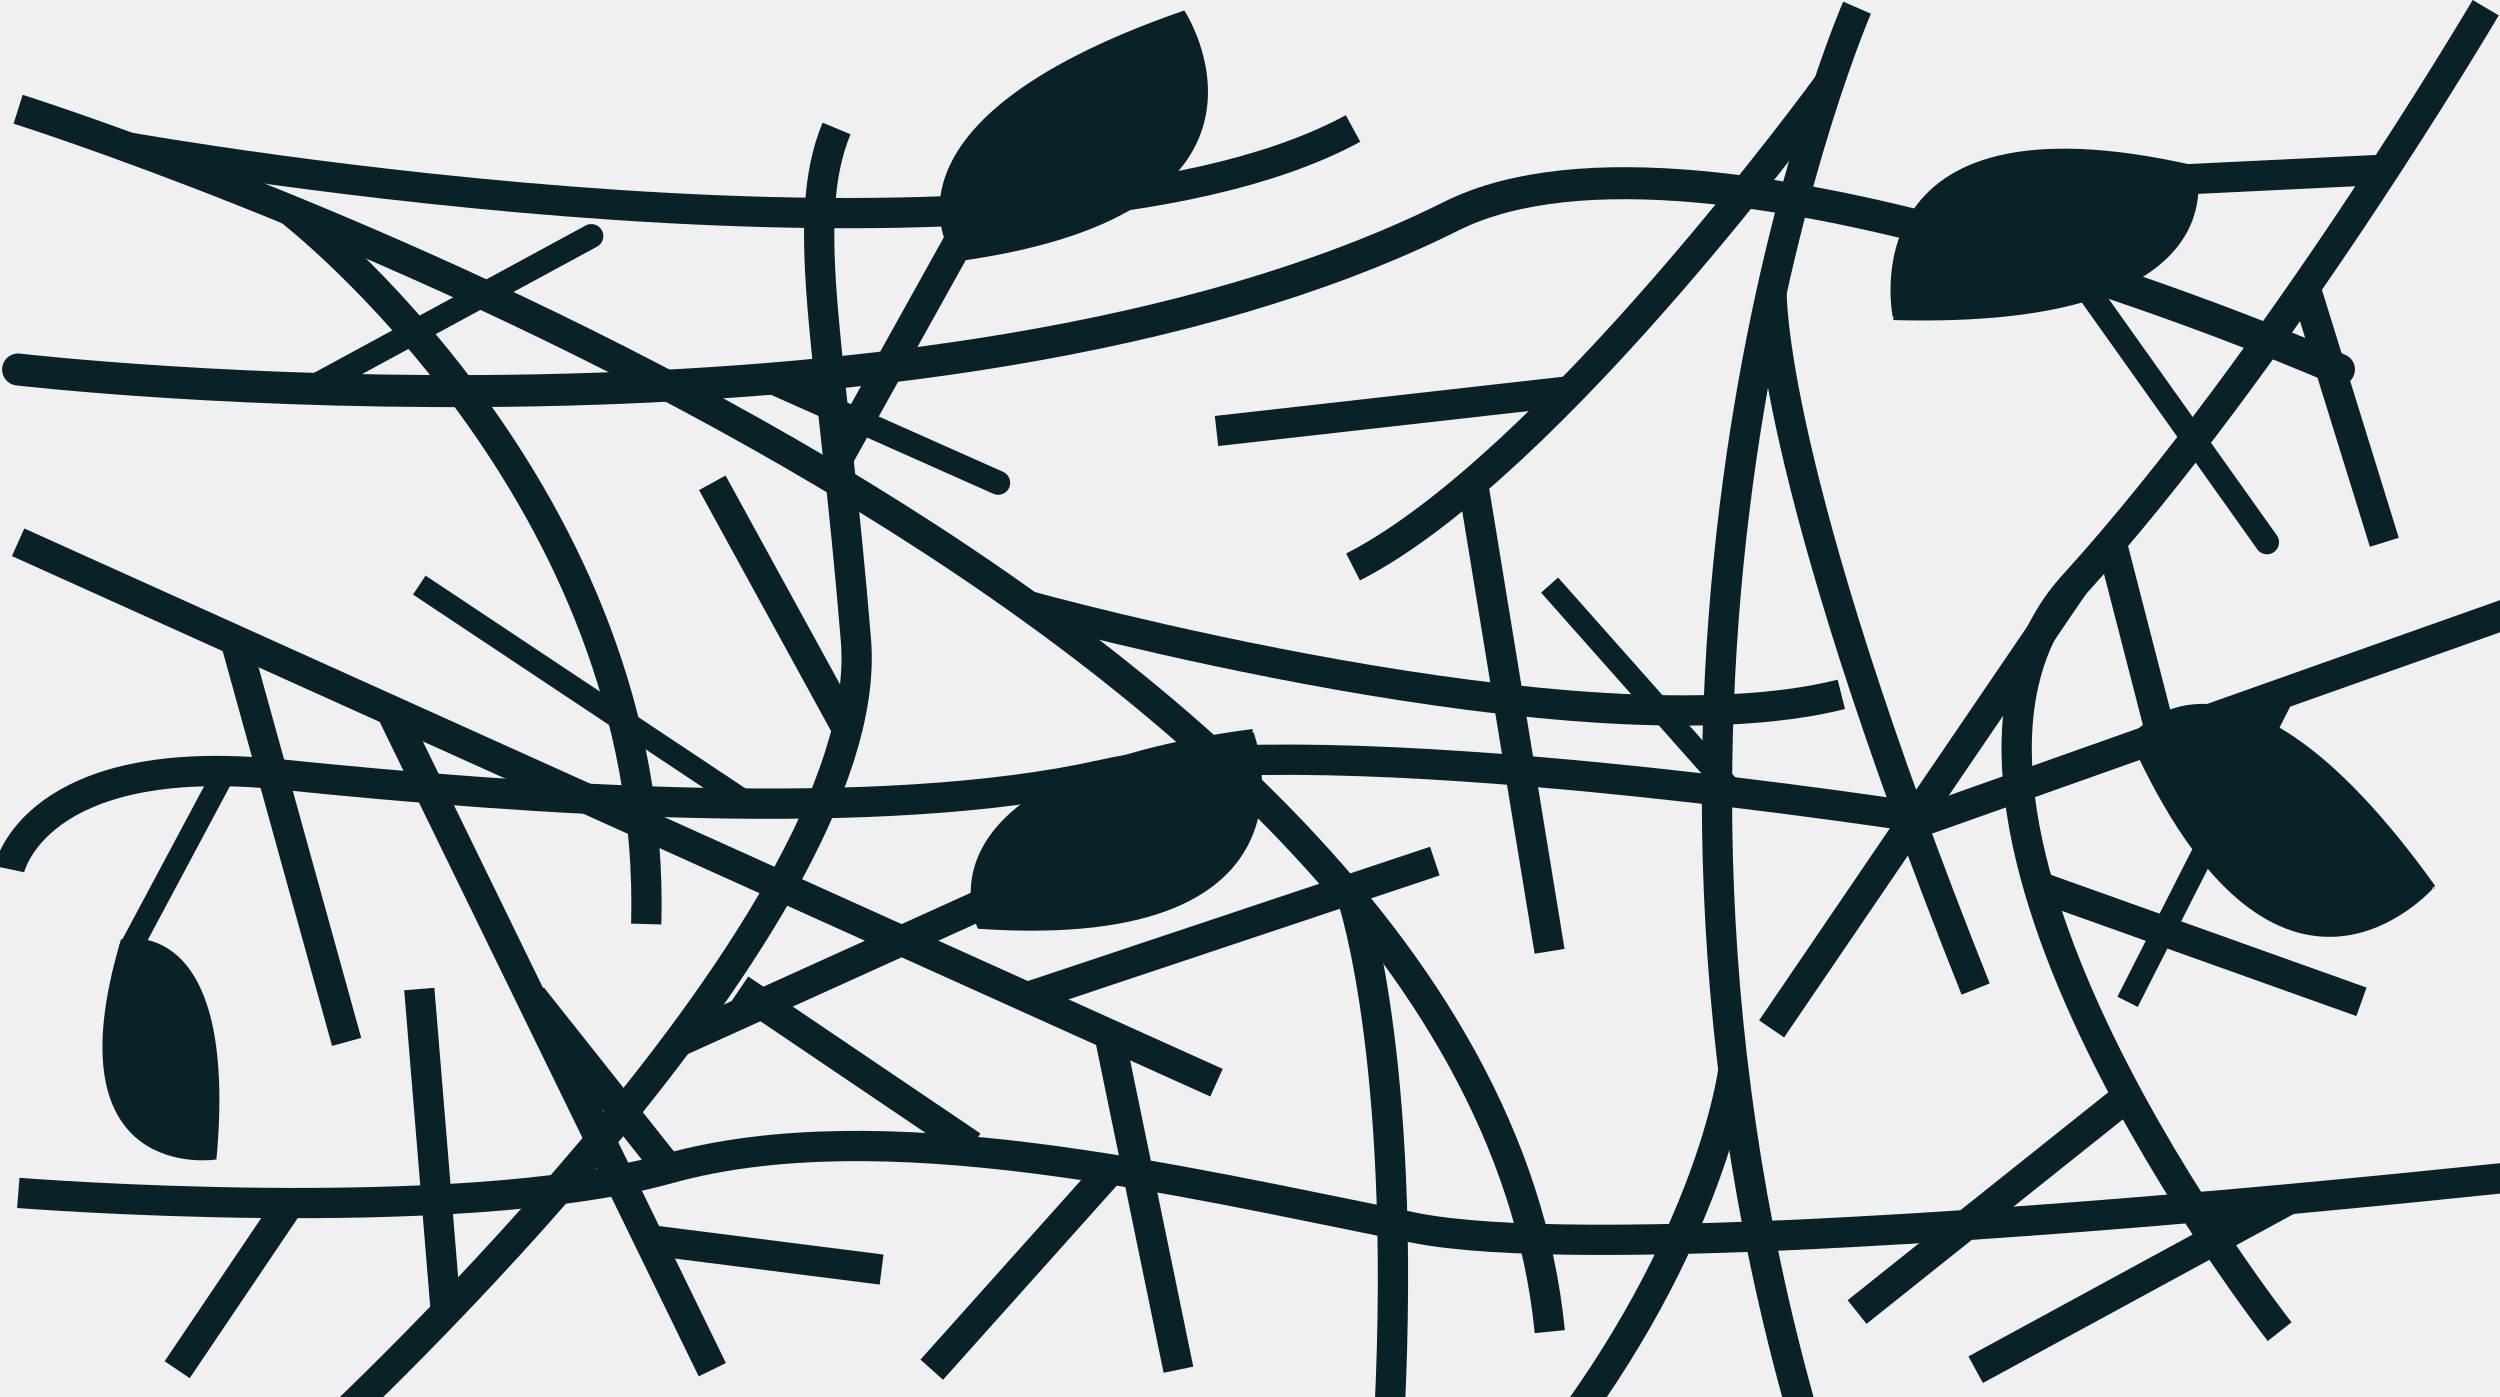
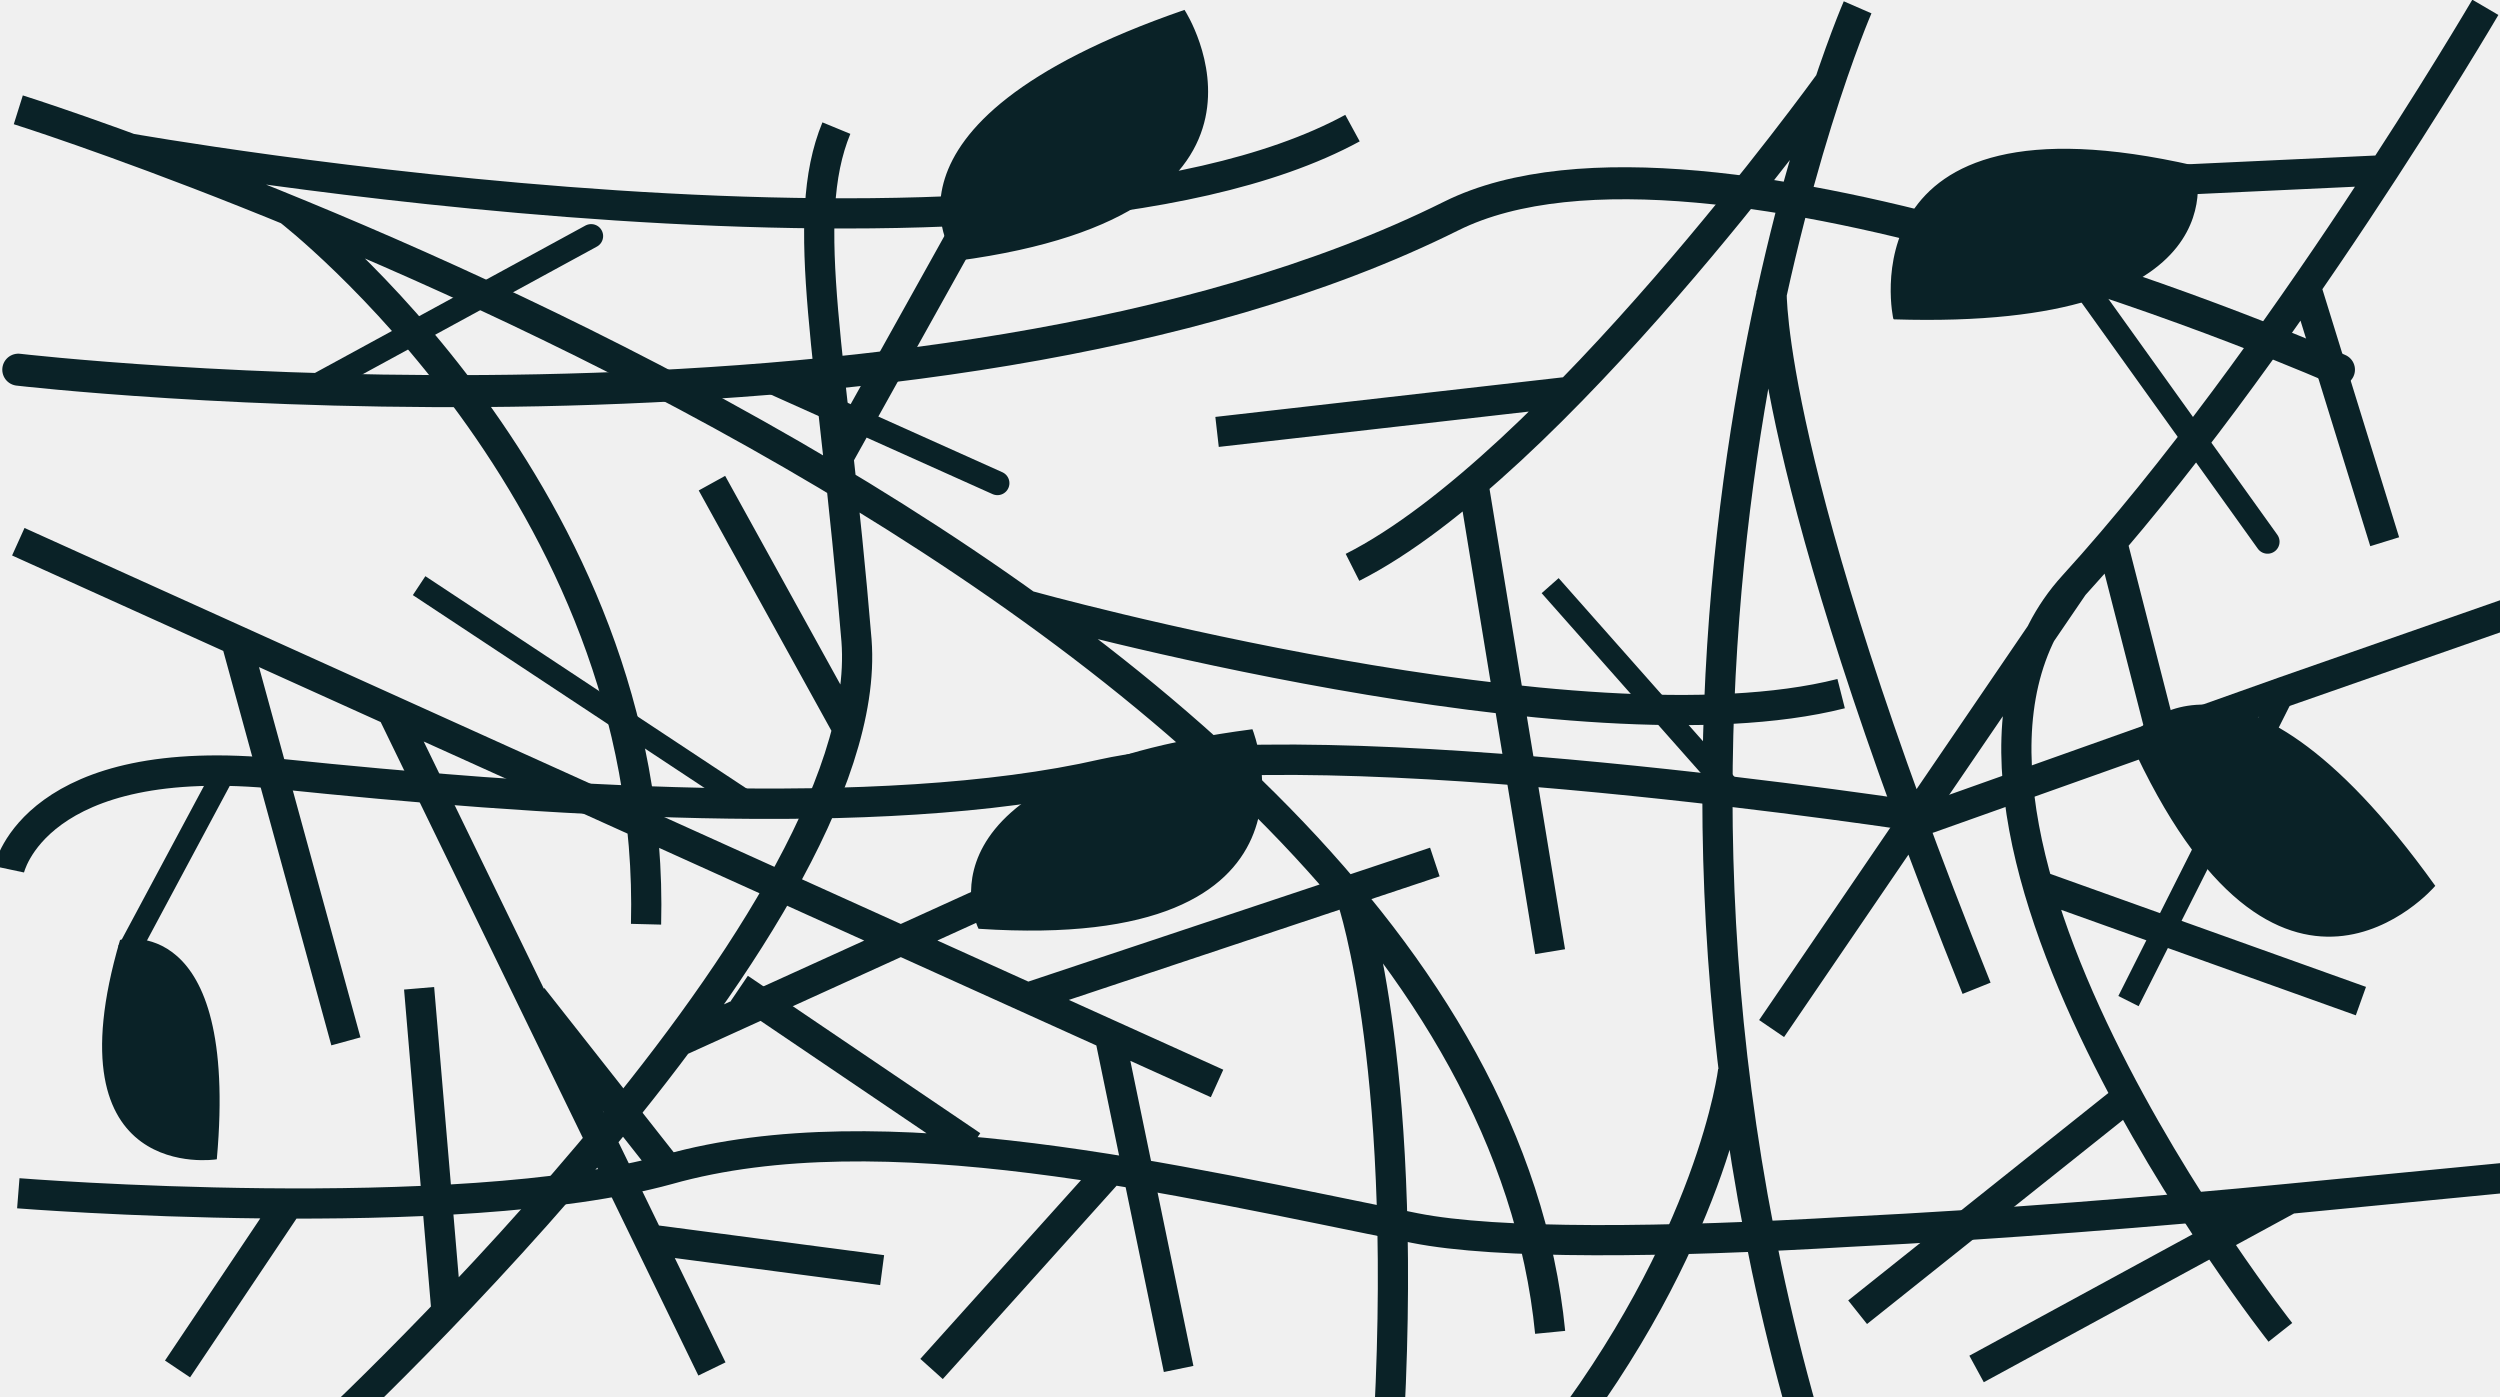
- <svg xmlns="http://www.w3.org/2000/svg" width="1366" height="763" viewBox="0 0 1366 763" fill="none">
-   <g clip-path="url(#clip0)">
-     <path d="M1416.3 638.5C1416.3 638.5 1346 646.4 1250.9 655.2C1178.6 661.8 1092 668.9 1011 673.2C910 678.6 817.7 679.9 772.5 670.8C643.2 644.9 481.6 606.1 365.2 638.5C248.8 670.8 10 651.8 10 651.8" stroke="#0A2227" stroke-width="16.539" stroke-miterlimit="10" stroke-linejoin="round" />
-     <path d="M1250.9 655.2L1079.5 748.4" stroke="#0A2227" stroke-width="16.539" stroke-miterlimit="10" stroke-linejoin="round" />
-     <path d="M531.099 626.2L404.199 540.4" stroke="#0A2227" stroke-width="16.539" stroke-miterlimit="10" stroke-linejoin="round" />
-     <path d="M607 639L509.1 748.4" stroke="#0A2227" stroke-width="16.539" stroke-miterlimit="10" stroke-linejoin="round" />
-     <path d="M365.099 638.5L290.699 544.7" stroke="#0A2227" stroke-width="16.539" stroke-miterlimit="10" stroke-linejoin="round" />
-     <path d="M158.2 657.4L96.8 748.4" stroke="#0A2227" stroke-width="16.539" stroke-miterlimit="10" stroke-linejoin="round" />
-     <path d="M1414 319.7L1248.3 378.4L1053.7 447.4C1053.7 447.4 725.5 395.6 603.2 423.2C480.9 450.8 288.7 437 153.7 423.2C18.7 409.4 5.1 474.9 5.1 474.9" stroke="#0A2227" stroke-width="16.568" stroke-miterlimit="10" stroke-linejoin="round" />
-     <path d="M1248.3 378.4L1162.5 547.4" stroke="#0A2227" stroke-width="12.426" stroke-miterlimit="10" stroke-linejoin="round" />
-     <path d="M947.099 432.9L846.699 319.7" stroke="#0A2227" stroke-width="12.426" stroke-miterlimit="10" stroke-linejoin="round" />
-     <path d="M408.6 439.1L229.1 319.7" stroke="#0A2227" stroke-width="12.426" stroke-miterlimit="10" stroke-linejoin="round" />
-     <path d="M122.999 421.3L70.399 519.8" stroke="#0A2227" stroke-width="12.426" stroke-miterlimit="10" stroke-linejoin="round" />
-     <path d="M9.899 201.9C9.899 201.9 508.299 260.1 792.999 118.1C931.799 48.8 1278 201.9 1278 201.9" stroke="#0A2227" stroke-width="17.503" stroke-miterlimit="10" stroke-linecap="round" stroke-linejoin="round" />
-     <path d="M166.899 213.7L323.099 129" stroke="#0A2227" stroke-width="13.127" stroke-miterlimit="10" stroke-linecap="round" stroke-linejoin="round" />
-     <path d="M418 207.1L545.4 263.8" stroke="#0A2227" stroke-width="13.127" stroke-miterlimit="10" stroke-linecap="round" stroke-linejoin="round" />
-     <path d="M1133.1 147.8L1238.7 296.3" stroke="#0A2227" stroke-width="13.127" stroke-miterlimit="10" stroke-linecap="round" stroke-linejoin="round" />
-     <path d="M1358.2 4.2C1358.2 4.2 1244.8 196.8 1133.1 319.7C1021.4 442.6 1245.6 727.6 1245.6 727.6" stroke="#0A2227" stroke-width="16.539" stroke-miterlimit="10" stroke-linejoin="round" />
-     <path d="M1162.5 599L1014.7 716.9" stroke="#0A2227" stroke-width="16.539" stroke-miterlimit="10" stroke-linejoin="round" />
-     <path d="M1133.1 319.7L968 562.2" stroke="#0A2227" stroke-width="16.539" stroke-miterlimit="10" stroke-linejoin="round" />
-     <path d="M1113.9 484.4L1290.3 547.4" stroke="#0A2227" stroke-width="16.539" stroke-miterlimit="10" stroke-linejoin="round" />
-     <path d="M1302.8 92.7L1152.5 100" stroke="#0A2227" stroke-width="16.539" stroke-miterlimit="10" stroke-linejoin="round" />
-     <path d="M1259.6 156.9L1302.8 296.3" stroke="#0A2227" stroke-width="16.539" stroke-miterlimit="10" stroke-linejoin="round" />
-     <path d="M1153.7 296.3L1185.9 421.3" stroke="#0A2227" stroke-width="16.539" stroke-miterlimit="10" stroke-linejoin="round" />
-     <path d="M166.899 792.5C166.899 792.5 480.399 507 467.699 350.1C454.999 193.2 435.899 121.1 457.099 70.2" stroke="#0A2227" stroke-width="16.539" stroke-miterlimit="10" stroke-linejoin="round" />
-     <path d="M243.6 716.9L229.1 540.4" stroke="#0A2227" stroke-width="16.539" stroke-miterlimit="10" stroke-linejoin="round" />
-     <path d="M370.5 569.3L558 484.4" stroke="#0A2227" stroke-width="16.539" stroke-miterlimit="10" stroke-linejoin="round" />
-     <path d="M462.899 398.3L389.199 263.8" stroke="#0A2227" stroke-width="16.539" stroke-miterlimit="10" stroke-linejoin="round" />
-     <path d="M458 250.4L531.1 119" stroke="#0A2227" stroke-width="16.539" stroke-miterlimit="10" stroke-linejoin="round" />
-     <path d="M9.899 59.7C9.899 59.7 806.099 309.9 846.799 727.6" stroke="#0A2227" stroke-width="16.539" stroke-miterlimit="10" stroke-linejoin="round" />
-     <path d="M739.3 491.9C739.3 491.9 770.8 586 758.1 792.5" stroke="#0A2227" stroke-width="16.539" stroke-miterlimit="10" stroke-linejoin="round" />
-     <path d="M561.8 331.1C561.8 331.1 864.1 415 1006.1 379.4" stroke="#0A2227" stroke-width="16.539" stroke-miterlimit="10" stroke-linejoin="round" />
-     <path d="M158.199 114.7C158.199 114.7 359.499 269.6 353.099 504.9" stroke="#0A2227" stroke-width="16.539" stroke-miterlimit="10" stroke-linejoin="round" />
-     <path d="M70.399 80.6C70.399 80.6 559.399 167.8 739.299 70.2" stroke="#0A2227" stroke-width="16.539" stroke-miterlimit="10" stroke-linejoin="round" />
-     <path d="M1014.7 4.2C1014.7 4.2 859.7 359.9 990.8 792.5" stroke="#0A2227" stroke-width="16.539" stroke-miterlimit="10" stroke-linejoin="round" />
-     <path d="M947.099 584.7C947.099 584.7 935.799 677.5 846.699 792.4" stroke="#0A2227" stroke-width="16.539" stroke-miterlimit="10" stroke-linejoin="round" />
-     <path d="M967.999 159.2C967.999 159.2 964.899 253.5 1079.5 540.4" stroke="#0A2227" stroke-width="16.539" stroke-miterlimit="10" stroke-linejoin="round" />
-     <path d="M999.1 46C999.1 46 847.6 254.5 739.3 309.8" stroke="#0A2227" stroke-width="16.539" stroke-miterlimit="10" stroke-linejoin="round" />
-     <path d="M857.999 213.7L664.699 235.5" stroke="#0A2227" stroke-width="16.539" stroke-miterlimit="10" stroke-linejoin="round" />
-     <path d="M804.8 263.8L846.7 519.8" stroke="#0A2227" stroke-width="16.539" stroke-miterlimit="10" stroke-linejoin="round" />
-     <path d="M9.899 296.3L664.699 591.6" stroke="#0A2227" stroke-width="16.539" stroke-miterlimit="10" stroke-linejoin="round" />
-     <path d="M128.6 349.8L189.4 569.3" stroke="#0A2227" stroke-width="16.539" stroke-miterlimit="10" stroke-linejoin="round" />
-     <path d="M561.8 544.7L784 470.5" stroke="#0A2227" stroke-width="16.539" stroke-miterlimit="10" stroke-linejoin="round" />
-     <path d="M607 569.3L643.9 748.4" stroke="#0A2227" stroke-width="16.539" stroke-miterlimit="10" stroke-linejoin="round" />
-     <path d="M213.6 388.2L389.2 748.4" stroke="#0A2227" stroke-width="16.539" stroke-miterlimit="10" stroke-linejoin="round" />
-     <path d="M353.3 677.4L481.7 693.7" stroke="#0A2227" stroke-width="16.539" stroke-miterlimit="10" stroke-linejoin="round" />
-     <path d="M522.5 142.4C522.5 142.4 465 69.4 646.9 6.3C646.9 6.3 718.1 115.7 522.5 142.4Z" fill="#0A2227" stroke="#0A2227" stroke-miterlimit="10" />
-     <path d="M1164.2 403.5C1164.2 403.5 1217.8 327.6 1330 484.1C1330 484 1245.3 583.4 1164.2 403.5Z" fill="#0A2227" stroke="#0A2227" stroke-miterlimit="10" />
-     <path d="M534.7 507C534.7 507 493.1 423.9 684 398.9C684 398.8 731.7 520.4 534.7 507Z" fill="#0A2227" stroke="#0A2227" stroke-miterlimit="10" />
-     <path d="M66.5 513.7C66.5 513.7 130.1 498 117.8 633.1C117.8 633.1 26.8 647 66.5 513.7Z" fill="#0A2227" stroke="#0A2227" stroke-miterlimit="10" />
-     <path d="M1199.3 91C1199.3 91 1227.3 179.6 1034.9 174.4C1034.9 174.5 1006.9 46.9 1199.3 91Z" fill="#0A2227" stroke="#0A2227" stroke-miterlimit="10" />
+ <svg xmlns="http://www.w3.org/2000/svg" fill="none" viewBox="0 0 1366 763">
+   <g stroke="#0A2227" stroke-miterlimit="10" clip-path="url(#clip0)">
+     <path stroke-linejoin="round" stroke-width="16.5" d="M1416 639l-165 16c-72 7-159 14-240 18-101 6-193 7-238-2-130-26-291-65-408-32-116 32-355 13-355 13M1251 655l-171 93M531 626l-127-86M607 639l-98 109M365 639l-74-94M158 657l-61 91" />
+     <path stroke-linejoin="round" stroke-width="16.6" d="M1414 320l-166 58-194 69s-328-51-451-24c-122 28-314 14-449 0S5 475 5 475" />
+     <path stroke-linejoin="round" stroke-width="12.4" d="M1248 378l-85 169M947 433L847 320M409 439L229 320M123 421l-53 99" />
+     <path stroke-linecap="round" stroke-linejoin="round" stroke-width="17.5" d="M10 202s498 58 783-84c139-69 485 84 485 84" />
+     <path stroke-linecap="round" stroke-linejoin="round" stroke-width="13.1" d="M167 214l156-85M418 207l127 57M1133 148l106 148" />
+     <path stroke-linejoin="round" stroke-width="16.5" d="M1358 4s-113 193-225 316 113 408 113 408M1163 599l-148 118M1133 320L968 562M1114 484l176 63M1303 93l-150 7M1260 157l43 139M1154 296l32 125M167 793s313-286 301-443c-13-157-32-229-11-280M244 717l-15-177M371 569l187-85M463 398l-74-134M458 250l73-131M10 60s796 250 837 668M739 492s32 94 19 301M562 331s302 84 444 48M158 115s201 155 195 390M70 81s489 87 669-11M1015 4s-155 356-24 789M947 585s-11 93-100 207M968 159s-3 95 112 381M999 46S848 255 739 310M858 214l-193 22M805 264l42 256M10 296l655 296M129 350l60 219M562 545l222-74M607 569l37 179M214 388l175 360M353 677l129 17" />
+     <path fill="#0A2227" d="M523 142S465 69 647 6c0 0 71 110-124 136zM1164 404s54-76 166 80c0 0-85 99-166-80zM535 507s-42-83 149-108c0 0 48 121-149 108zM66 514s64-16 52 119c0 0-91 14-52-119zM1199 91s28 89-164 83c0 1-28-127 164-83z" />
  </g>
  <defs>
    <clipPath id="clip0">
-       <rect x="-3" width="1420.2" height="798.6" fill="white" />
+       <path fill="#fff" d="M-3 0h1420v799H-3z" />
    </clipPath>
  </defs>
</svg>
